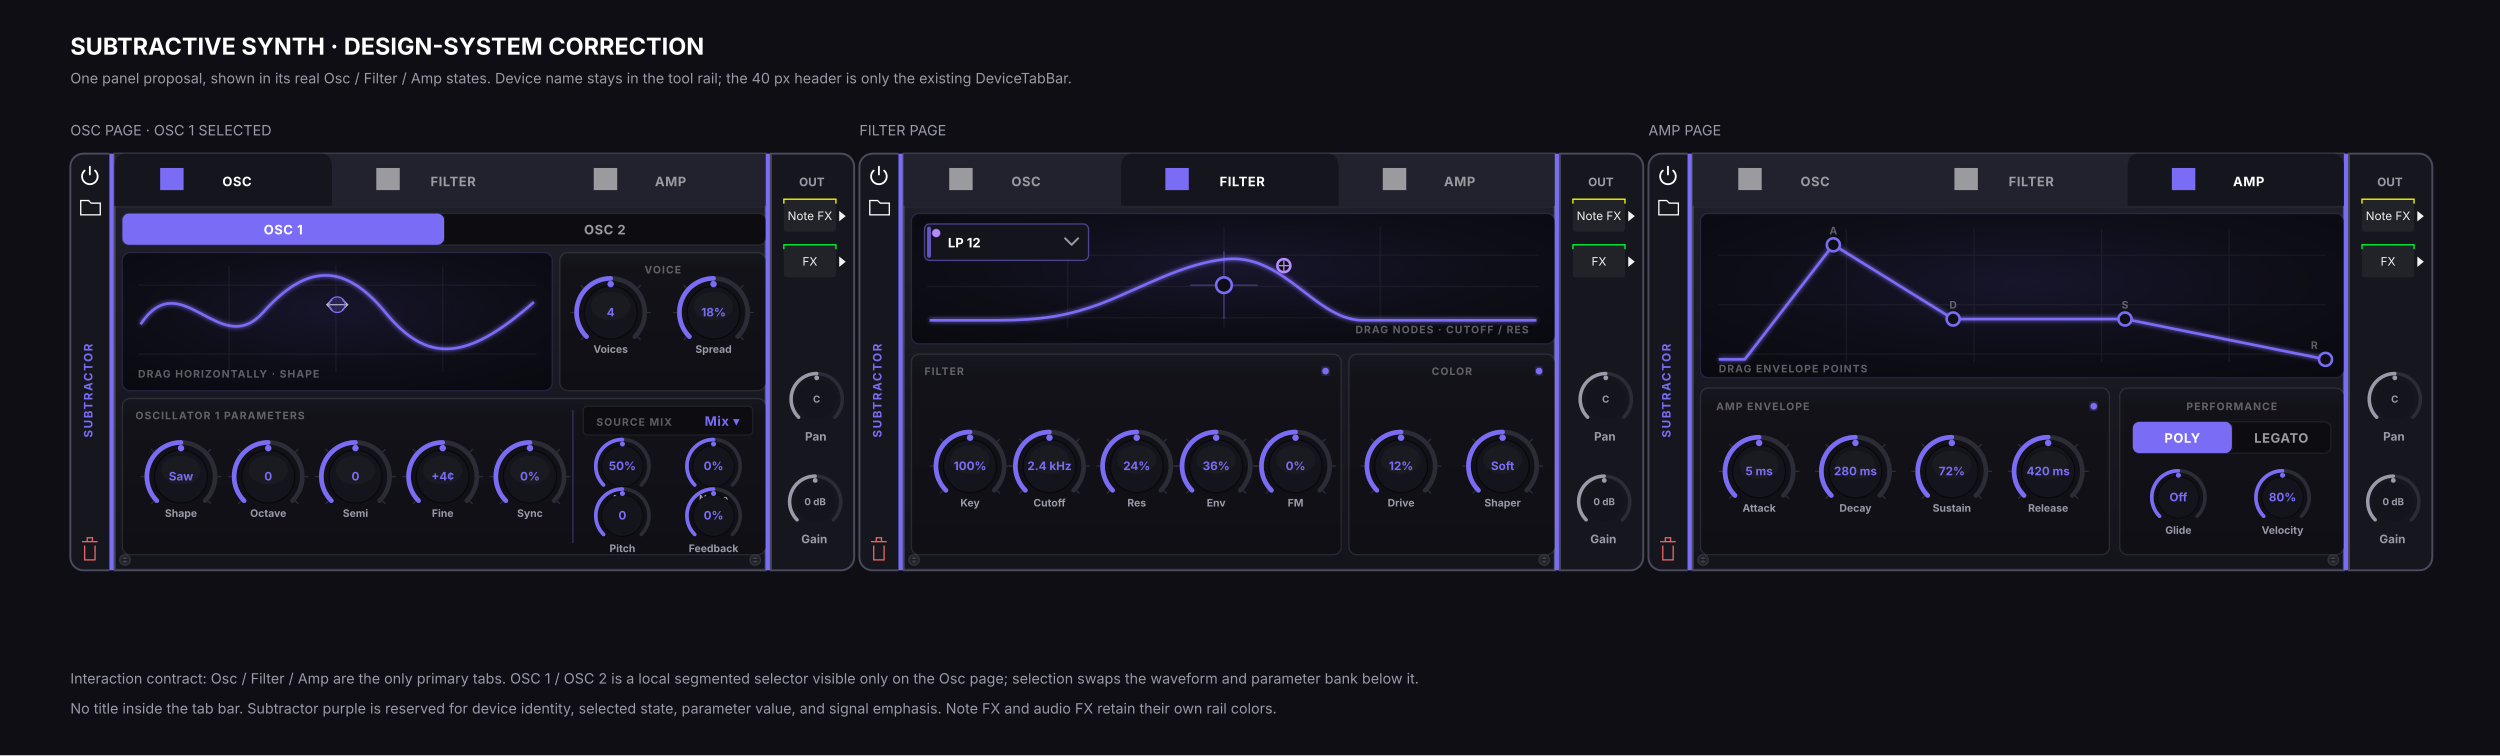
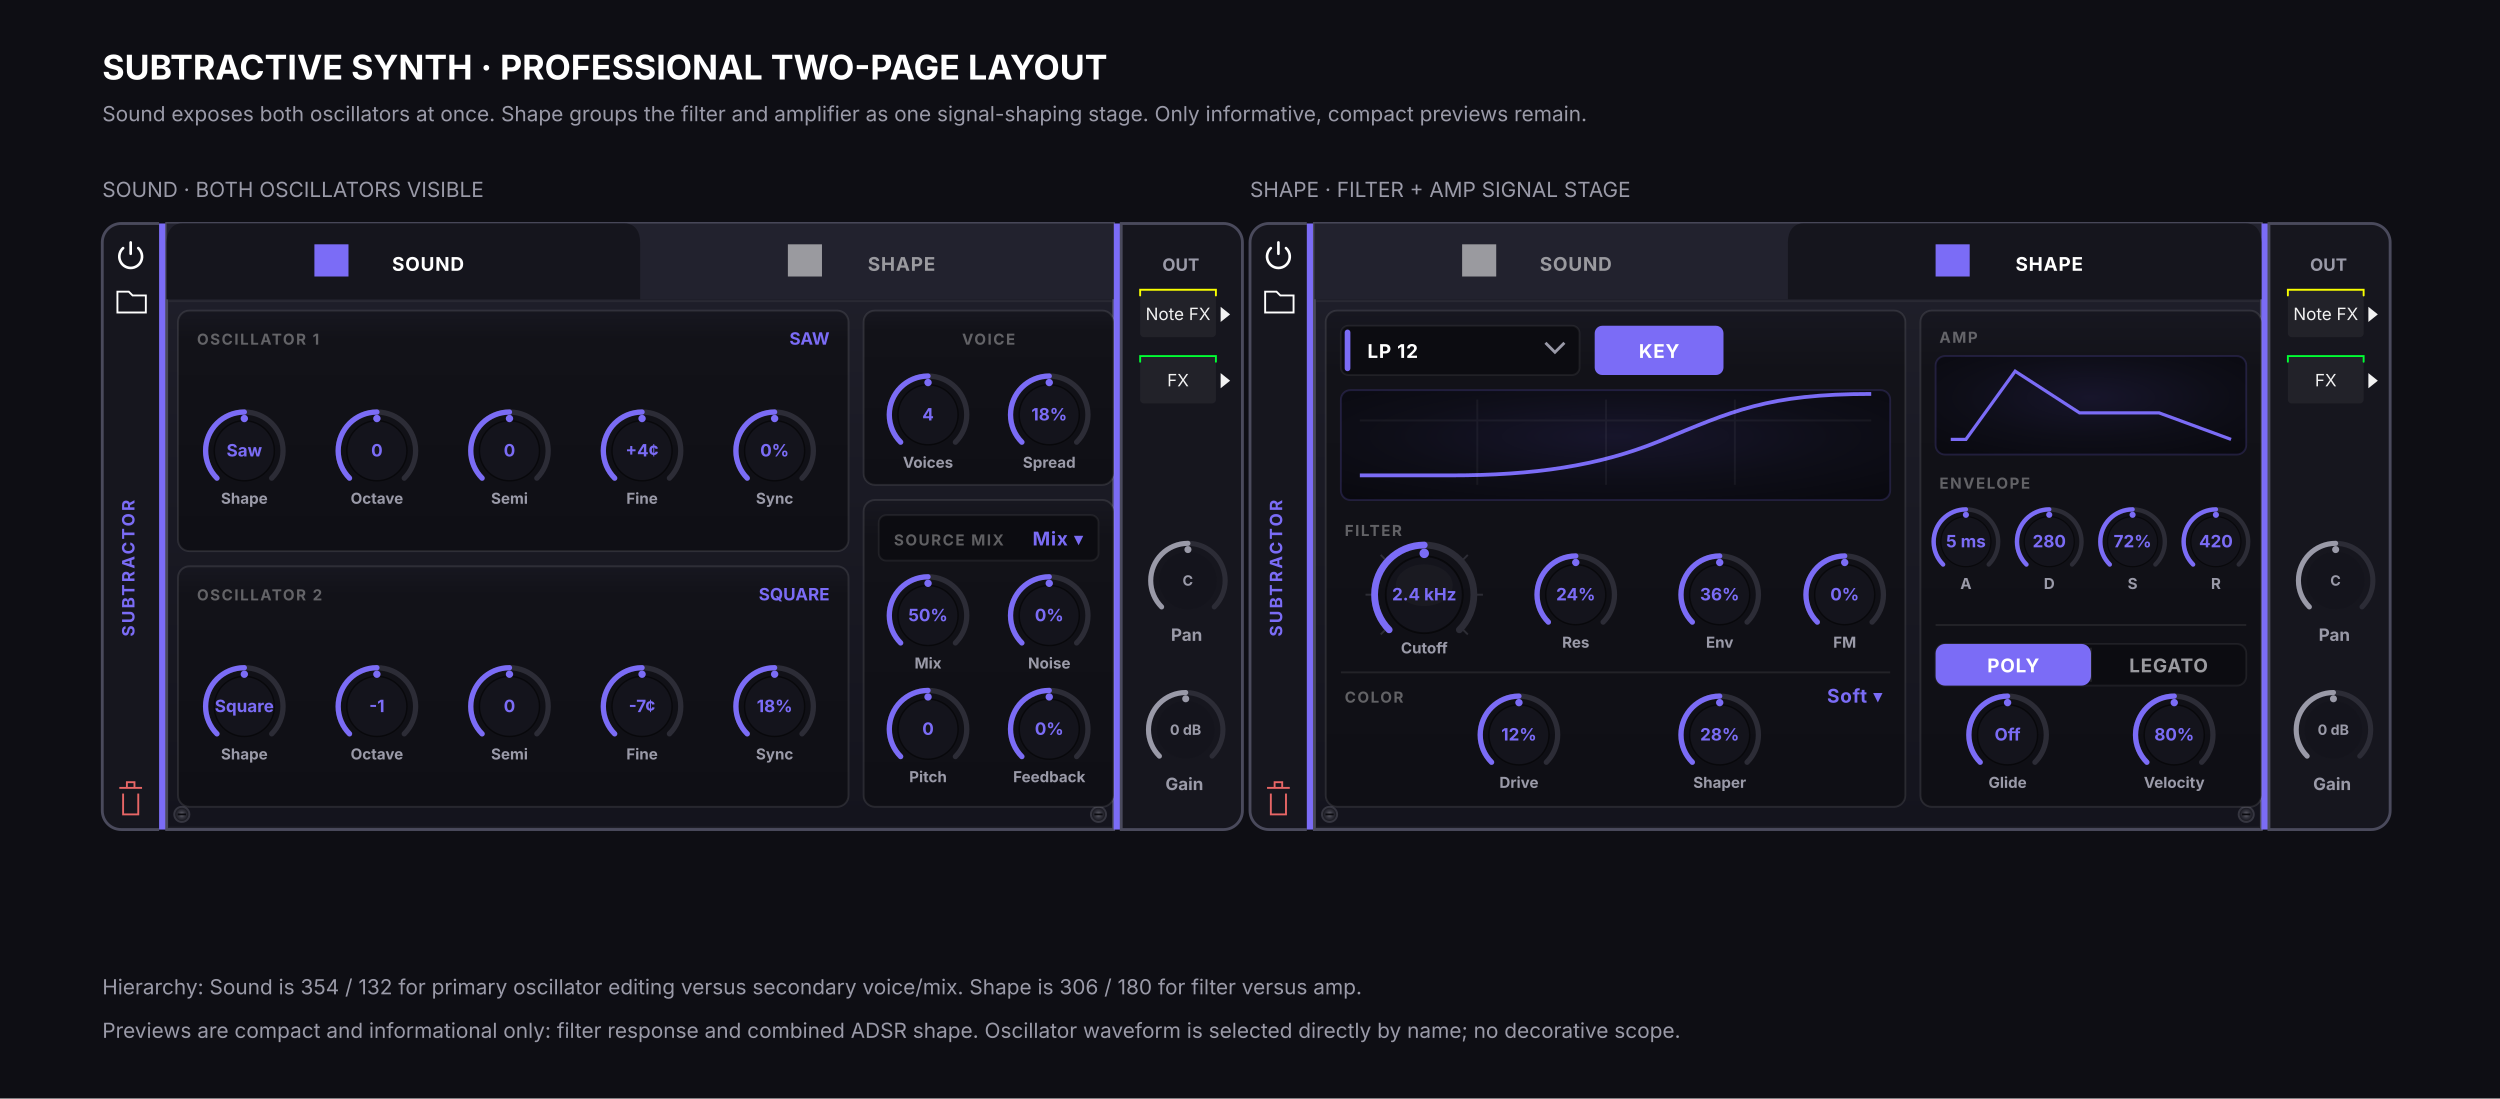
- <svg xmlns="http://www.w3.org/2000/svg" width="1920" height="580" viewBox="0 0 1920 580">
+ <svg xmlns="http://www.w3.org/2000/svg" width="1320" height="580" viewBox="0 0 1320 580">
  <defs>
    <linearGradient id="chassisSurface" x2="0" y2="1">
      <stop stop-color="#20202b" />
      <stop offset=".42" stop-color="#1a1a24" />
      <stop offset="1" stop-color="#14141d" />
    </linearGradient>
    <linearGradient id="recessedPanel" x2="0" y2="1">
      <stop stop-color="#171720" />
      <stop offset=".12" stop-color="#121218" />
      <stop offset="1" stop-color="#0f0f15" />
    </linearGradient>
    <radialGradient id="digitalScreen" cx="50%" cy="42%" r="75%">
      <stop stop-color="#17152b" />
      <stop offset=".55" stop-color="#0e0e18" />
      <stop offset="1" stop-color="#09090f" />
    </radialGradient>
    <radialGradient id="metalFastener">
      <stop stop-color="#6a6a75" />
      <stop offset=".45" stop-color="#34343e" />
      <stop offset="1" stop-color="#111118" />
    </radialGradient>
    <filter id="screenGlow" x="-10%" y="-20%" width="120%" height="140%">
      <feGaussianBlur stdDeviation="1.8" result="b" />
      <feMerge>
        <feMergeNode in="b" />
        <feMergeNode in="SourceGraphic" />
      </feMerge>
    </filter>
    <style>
      text{font-family:Inter,Arial,sans-serif}.pageTitle{font-size:18px;font-weight:700;fill:#fff}.caption{font-size:11px;fill:#9a9aa8}.railName{font-size:9px;font-weight:700;letter-spacing:1.2px;fill:#7b6cf6}.tab{font-size:10px;font-weight:700;letter-spacing:.4px}.section{font-size:8px;font-weight:700;letter-spacing:.8px;fill:#ffffff;fill-opacity:.34}.value{font-size:9px;font-weight:700;fill:#7b6cf6}.knobLabel{font-size:8px;font-weight:700;fill:#9a9aa8}.knob{fill:#14141c;stroke:#000;stroke-opacity:.55;stroke-width:1}.range{fill:none;stroke:#2c2c36;stroke-width:3.574;stroke-linecap:round}.arc{fill:none;stroke:#7b6cf6;stroke-width:3.574;stroke-linecap:round}.panel{fill:url(#recessedPanel);stroke:#fff;stroke-opacity:.10}.screen{fill:url(#digitalScreen);stroke:#7b6cf6;stroke-opacity:.18}.inactive{fill:#0c0c11;stroke:#fff;stroke-opacity:.07}.active{fill:#7b6cf6;stroke:none}.accentText{fill:#7b6cf6}.mutedText{fill:#9a9a9f}
    </style>
    <g id="knob">
      <path d="M-20-18l-3-3m43 3 3-3M-27 0h-4m58 0h4M-20 18l-3 3m43-3 3 3" stroke="#777784" stroke-opacity=".28" stroke-width="1" />
      <circle r="20.322" class="knob" />
      <ellipse cy="-5" rx="15" ry="11" fill="#fff" fill-opacity=".025" />
      <path d="M-18.535 18.535C-23.279 13.792-26.213 7.238-26.213 0-26.213-14.477-14.477-26.213 0-26.213S26.213-14.477 26.213 0c0 7.238-2.934 13.792-7.678 18.535" class="range" />
      <path d="M-18.535 18.535C-23.279 13.792-26.213 7.238-26.213 0-26.213-14.477-14.477-26.213 0-26.213" class="arc" />
      <circle cy="-21.822" r="2.5" fill="#7b6cf6" />
    </g>
    <g id="smallKnob" transform="scale(.78)">
      <circle r="20.322" class="knob" />
      <path d="M-18.535 18.535C-23.279 13.792-26.213 7.238-26.213 0-26.213-14.477-14.477-26.213 0-26.213S26.213-14.477 26.213 0c0 7.238-2.934 13.792-7.678 18.535" class="range" />
      <path d="M-18.535 18.535C-23.279 13.792-26.213 7.238-26.213 0-26.213-14.477-14.477-26.213 0-26.213" class="arc" />
      <circle cy="-21.822" r="2.5" fill="#7b6cf6" />
    </g>
+     <g id="miniKnob" transform="scale(.65)">
+       <circle r="20.322" class="knob" />
+       <path d="M-18.535 18.535C-23.279 13.792-26.213 7.238-26.213 0-26.213-14.477-14.477-26.213 0-26.213S26.213-14.477 26.213 0c0 7.238-2.934 13.792-7.678 18.535" class="range" />
+       <path d="M-18.535 18.535C-23.279 13.792-26.213 7.238-26.213 0-26.213-14.477-14.477-26.213 0-26.213" class="arc" />
+       <circle cy="-21.822" r="2.5" fill="#7b6cf6" />
+     </g>
    <g id="toolRail">
      <path d="M30 0H10A10 10 0 0 0 0 10v300a10 10 0 0 0 10 10h20" fill="#16161e" stroke="#4a4a5c" stroke-width="1.5" />
      <path d="M15 10v6m-4-3a6 6 0 1 0 8 0" fill="none" stroke="#fff" stroke-width="1.4" stroke-linecap="round" />
      <path d="M8 36h6l2 2h7v9H8z" fill="none" stroke="#fff" stroke-width="1" />
      <text class="railName" text-anchor="middle" transform="translate(17 182) rotate(-90)">SUBTRACTOR</text>
      <path d="M9 298h12m-10 3v11h8v-11m-6-3v-3h4v3" fill="none" stroke="#e86666" stroke-width="1" />
    </g>
    <g id="outputRail">
      <path d="M0 0h54a10 10 0 0 1 10 10v300a10 10 0 0 1-10 10H0z" fill="#16161e" stroke="#4a4a5c" stroke-width="1.5" />
      <text x="31.488" y="25" font-size="9" font-weight="bold" fill="#9a9aa8" text-anchor="middle">OUT</text>
      <g transform="translate(1.65452 238.2437)">
        <circle cx="32.405" cy="29.075" r="15.242" fill="#14141c" />
        <path d="M18.503 42.977C14.946 39.419 12.745 34.504 12.745 29.075 12.745 18.217 21.547 9.415 32.405 9.415c10.858 0 19.66 8.802 19.66 19.66 0 5.429-2.2 10.344-5.758 13.902" fill="none" stroke="#2c2c36" stroke-width="2.681" stroke-linecap="round" />
        <path d="M18.503 42.977C14.946 39.419 12.745 34.504 12.745 29.075c0-10.858 8.802-19.66 19.66-19.66" fill="none" stroke="#9a9aa8" stroke-width="2.681" stroke-linecap="round" />
        <text x="32.334" y="31.756" font-size="7.5" font-weight="bold" fill="#9a9aa8" text-anchor="middle">0 dB</text>
        <text x="31.704" y="60.924" font-size="9" font-weight="bold" fill="#9a9aa8" text-anchor="middle">Gain</text>
        <circle cx="32.405" cy="12.708" r="1.875" fill="#9a9aa8" />
      </g>
      <g transform="translate(2.824237 159.464)">
        <circle cx="32.405" cy="29.075" r="15.242" fill="#14141c" />
        <path d="M18.503 42.977C14.946 39.419 12.745 34.504 12.745 29.075 12.745 18.217 21.547 9.415 32.405 9.415c10.858 0 19.66 8.802 19.66 19.66 0 5.429-2.2 10.344-5.758 13.902" fill="none" stroke="#2c2c36" stroke-width="2.681" stroke-linecap="round" />
        <path d="M18.503 42.977C14.946 39.419 12.745 34.504 12.745 29.075c0-10.858 8.802-19.66 19.66-19.66" fill="none" stroke="#9a9aa8" stroke-width="2.681" stroke-linecap="round" />
        <text x="32.334" y="31.756" font-size="7.5" font-weight="bold" fill="#9a9aa8" text-anchor="middle">C</text>
        <text x="31.704" y="60.924" font-size="9" font-weight="bold" fill="#9a9aa8" text-anchor="middle">Pan</text>
        <circle cx="32.405" cy="12.708" r="1.875" fill="#9a9aa8" />
      </g>
      <g>
        <rect x="10" y="35" width="40" height="25" rx="2" fill="#222229" />
        <text x="30" y="51" font-size="9" fill="#f2f2f2" text-anchor="middle">Note FX</text>
        <path d="M10 38v-3h40v3" fill="none" stroke="#f9ff00" stroke-width="1" stroke-linecap="round" />
        <path d="m57.5 48-5-4v8z" fill="#f2f2f2" />
      </g>
      <g>
        <rect x="10" y="70" width="40" height="25" rx="2" fill="#222229" />
        <text x="30" y="86" font-size="9" fill="#f2f2f2" text-anchor="middle">FX</text>
        <path d="M10 73v-3h40v3" fill="none" stroke="#00ff33" stroke-width="1" stroke-linecap="round" />
        <path d="m57.5 83-5-4v8z" fill="#f2f2f2" />
      </g>
    </g>
    <g id="tabBarBase">
      <rect width="500" height="40" fill="#22222e" />
    </g>
    <g id="oscTabs">
      <use href="#tabBarBase" />
      <path d="M8 0h151c5 0 8 4 8 10v30H0V10C0 4 3 0 8 0z" fill="#15151d" />
      <rect x="35" y="11" width="18" height="17" fill="#7b6cf6" />
      <text x="94" y="25" text-anchor="middle" class="tab" fill="#fff">OSC</text>
      <rect x="201" y="11" width="18" height="17" fill="#9a9a9f" />
      <text x="260" y="25" text-anchor="middle" class="tab mutedText">FILTER</text>
      <rect x="368" y="11" width="18" height="17" fill="#9a9a9f" />
      <text x="427" y="25" text-anchor="middle" class="tab mutedText">AMP</text>
    </g>
    <g id="filterTabs">
      <use href="#tabBarBase" />
      <path d="M175 0h151c5 0 8 4 8 10v30H167V10c0-6 3-10 8-10z" fill="#15151d" />
      <rect x="35" y="11" width="18" height="17" fill="#9a9a9f" />
      <text x="94" y="25" text-anchor="middle" class="tab mutedText">OSC</text>
      <rect x="201" y="11" width="18" height="17" fill="#7b6cf6" />
      <text x="260" y="25" text-anchor="middle" class="tab" fill="#fff">FILTER</text>
      <rect x="368" y="11" width="18" height="17" fill="#9a9a9f" />
      <text x="427" y="25" text-anchor="middle" class="tab mutedText">AMP</text>
    </g>
    <g id="ampTabs">
      <use href="#tabBarBase" />
      <path d="M342 0h150c5 0 8 4 8 10v30H334V10c0-6 3-10 8-10z" fill="#15151d" />
      <rect x="35" y="11" width="18" height="17" fill="#9a9a9f" />
      <text x="94" y="25" text-anchor="middle" class="tab mutedText">OSC</text>
      <rect x="201" y="11" width="18" height="17" fill="#9a9a9f" />
      <text x="260" y="25" text-anchor="middle" class="tab mutedText">FILTER</text>
      <rect x="368" y="11" width="18" height="17" fill="#7b6cf6" />
      <text x="427" y="25" text-anchor="middle" class="tab" fill="#fff">AMP</text>
    </g>
+     <g id="soundTabs">
+       <use href="#tabBarBase" />
+       <path d="M8 0h234c5 0 8 4 8 10v30H0V10C0 4 3 0 8 0z" fill="#15151d" />
+       <rect x="78" y="11" width="18" height="17" fill="#7b6cf6" />
+       <text x="138" y="25" text-anchor="middle" class="tab" fill="#fff">SOUND</text>
+       <rect x="328" y="11" width="18" height="17" fill="#9a9a9f" />
+       <text x="388" y="25" text-anchor="middle" class="tab mutedText">SHAPE</text>
+     </g>
+     <g id="shapeTabs">
+       <use href="#tabBarBase" />
+       <path d="M258 0h234c5 0 8 4 8 10v30H250V10c0-6 3-10 8-10z" fill="#15151d" />
+       <rect x="78" y="11" width="18" height="17" fill="#9a9a9f" />
+       <text x="138" y="25" text-anchor="middle" class="tab mutedText">SOUND</text>
+       <rect x="328" y="11" width="18" height="17" fill="#7b6cf6" />
+       <text x="388" y="25" text-anchor="middle" class="tab" fill="#fff">SHAPE</text>
+     </g>
    <g id="fastener">
      <circle r="4" fill="url(#metalFastener)" stroke="#777784" stroke-opacity=".35" />
      <path d="M-2.2 0h4.4" stroke="#0b0b10" stroke-width="1" />
    </g>
    <g id="shell">
      <use href="#toolRail" />
      <rect x="30" width="4" height="320" fill="#7b6cf6" />
      <rect x="34" width="500" height="320" fill="url(#chassisSurface)" stroke="#4a4a5c" stroke-width="1.5" />
      <path d="M35 319h498M35 41h498" stroke="#fff" stroke-opacity=".05" />
      <use href="#fastener" x="42" y="312" />
      <use href="#fastener" x="526" y="312" />
      <rect x="534" width="4" height="320" fill="#7b6cf6" />
      <use href="#outputRail" x="538" />
    </g>
  </defs>
  <rect width="1920" height="580" fill="#0e0e14" />
-   <text x="54" y="42" class="pageTitle">SUBTRACTIVE SYNTH · DESIGN-SYSTEM CORRECTION</text>
-   <text x="54" y="64" class="caption">One panel proposal, shown in its real Osc / Filter / Amp states. Device name stays in the tool rail; the 40 px header is only the existing DeviceTabBar.</text>
-   <g transform="translate(54 118)">
+   <text x="54" y="42" class="pageTitle">SUBTRACTIVE SYNTH · PROFESSIONAL TWO-PAGE LAYOUT</text>
+   <text x="54" y="64" class="caption">Sound exposes both oscillators at once. Shape groups the filter and amplifier as one signal-shaping stage. Only informative, compact previews remain.</text>
+   <g display="none" transform="translate(54 118)">
    <text y="-14" class="caption">OSC PAGE · OSC 1 SELECTED</text>
    <use href="#shell" />
    <g transform="translate(34)">
      <use href="#oscTabs" />
      <g transform="translate(6 46)">
        <rect width="494" height="24" rx="5" class="inactive" />
        <rect width="247" height="24" rx="5" class="active" />
        <path d="M247 2v20" stroke="#fff" stroke-opacity=".10" />
        <text x="123.5" y="16" text-anchor="middle" class="tab" fill="#fff">OSC 1</text>
        <text x="370.5" y="16" text-anchor="middle" class="tab mutedText">OSC 2</text>
        <rect y="30" width="330" height="106" rx="6" class="screen" />
        <path d="M14 85C45 38 75 113 108 76s62-39 94 0 62 38 114-8" fill="none" stroke="#7b6cf6" stroke-width="2" filter="url(#screenGlow)" />
        <path d="M12 55h306M12 108h306M82 40v82m82-82v82m82-82v82" stroke="#fff" stroke-opacity=".05" />
        <path d="M157 70h16m-4-4 4 4-4 4m-8-8-4 4 4 4" fill="none" stroke="#fff" stroke-opacity=".7" stroke-width="1" />
        <circle cx="165" cy="70" r="6" fill="#7b6cf6" fill-opacity=".18" stroke="#7b6cf6" />
        <text x="12" y="126" class="section">DRAG HORIZONTALLY · SHAPE</text>
        <rect x="336" y="30" width="158" height="106" rx="6" class="panel" />
        <text x="415" y="46" text-anchor="middle" class="section">VOICE</text>
        <g transform="translate(375 76)">
          <use href="#knob" />
          <text y="3" text-anchor="middle" class="value">4</text>
          <text y="31" text-anchor="middle" class="knobLabel">Voices</text>
        </g>
        <g transform="translate(454 76)">
          <use href="#knob" />
          <text y="3" text-anchor="middle" class="value">18%</text>
          <text y="31" text-anchor="middle" class="knobLabel">Spread</text>
        </g>
        <rect y="142" width="494" height="120" rx="6" class="panel" />
        <text x="10" y="158" class="section">OSCILLATOR 1 PARAMETERS</text>
        <g transform="translate(45 202)">
          <use href="#knob" />
          <text y="3" text-anchor="middle" class="value">Saw</text>
          <text y="31" text-anchor="middle" class="knobLabel">Shape</text>
        </g>
        <g transform="translate(112 202)">
          <use href="#knob" />
          <text y="3" text-anchor="middle" class="value">0</text>
          <text y="31" text-anchor="middle" class="knobLabel">Octave</text>
        </g>
        <g transform="translate(179 202)">
          <use href="#knob" />
          <text y="3" text-anchor="middle" class="value">0</text>
          <text y="31" text-anchor="middle" class="knobLabel">Semi</text>
        </g>
        <g transform="translate(246 202)">
          <use href="#knob" />
          <text y="3" text-anchor="middle" class="value">+4¢</text>
          <text y="31" text-anchor="middle" class="knobLabel">Fine</text>
        </g>
        <g transform="translate(313 202)">
          <use href="#knob" />
          <text y="3" text-anchor="middle" class="value">0%</text>
          <text y="31" text-anchor="middle" class="knobLabel">Sync</text>
        </g>
        <path d="M346 151v102" stroke="#7b6cf6" stroke-opacity=".35" />
        <rect x="354" y="148" width="130" height="22" rx="3" class="inactive" />
        <text x="364" y="163" class="section">SOURCE MIX</text>
        <text x="474" y="163" text-anchor="end" class="tab accentText">Mix ▾</text>
        <g transform="translate(384 194)">
          <use href="#smallKnob" />
          <text y="3" text-anchor="middle" class="value">50%</text>
          <text y="28" text-anchor="middle" class="knobLabel">Mix</text>
        </g>
        <g transform="translate(454 194)">
          <use href="#smallKnob" />
          <text y="3" text-anchor="middle" class="value">0%</text>
          <text y="28" text-anchor="middle" class="knobLabel">Noise</text>
        </g>
        <g transform="translate(384 232)">
          <use href="#smallKnob" />
          <text y="3" text-anchor="middle" class="value">0</text>
          <text y="28" text-anchor="middle" class="knobLabel">Pitch</text>
        </g>
        <g transform="translate(454 232)">
          <use href="#smallKnob" />
          <text y="3" text-anchor="middle" class="value">0%</text>
          <text y="28" text-anchor="middle" class="knobLabel">Feedback</text>
        </g>
      </g>
    </g>
  </g>
-   <g transform="translate(660 118)">
+   <g display="none" transform="translate(660 118)">
    <text y="-14" class="caption">FILTER PAGE</text>
    <use href="#shell" />
    <g transform="translate(34)">
      <use href="#filterTabs" />
      <g transform="translate(6 46)">
        <rect width="494" height="100" rx="6" class="screen" />
        <path d="M14 82h52c35 0 56-4 80-13 31-12 63-31 96-34 44-4 67 45 103 47h135" fill="none" stroke="#7b6cf6" stroke-width="2" filter="url(#screenGlow)" />
        <path d="M12 32h470M12 56h470M12 80h470M120 10v78m120-78v78m120-78v78" stroke="#fff" stroke-opacity=".05" />
        <path d="M240 29v52M214 55h52" stroke="#7b6cf6" stroke-opacity=".45" />
        <circle cx="240" cy="55" r="6" fill="#0e0e14" stroke="#7b6cf6" stroke-width="2" />
        <circle cx="286" cy="40" r="5" fill="#0e0e14" stroke="#b48cff" stroke-width="2" />
        <path d="m282 40h8m-4-4v8" stroke="#b48cff" />
        <text x="474" y="92" text-anchor="end" class="section">DRAG NODES · CUTOFF / RES</text>
        <g transform="translate(10 8)">
          <rect width="126" height="28" rx="4" fill="#14141c" stroke="#7b6cf6" stroke-opacity=".55" />
          <rect x="2" y="2" width="3" height="24" rx="1.5" fill="#7b6cf6" fill-opacity=".75" />
          <circle cx="9" cy="7" r="3.5" fill="#b48cff" stroke="#000" stroke-opacity=".5" />
          <text x="18" y="18" font-size="10" font-weight="700" fill="#fff">LP 12</text>
          <path d="m108 11 5 5 5-5" fill="none" stroke="#9a9aa8" stroke-width="1.5" stroke-linecap="round" stroke-linejoin="round" />
        </g>
        <rect y="108" width="330" height="154" rx="6" class="panel" />
        <text x="10" y="124" class="section">FILTER</text>
        <circle cx="318" cy="121" r="2.5" fill="#7b6cf6" filter="url(#screenGlow)" />
        <g transform="translate(45 194)">
          <use href="#knob" />
          <text y="3" text-anchor="middle" class="value">100%</text>
          <text y="31" text-anchor="middle" class="knobLabel">Key</text>
        </g>
        <g transform="translate(106 194)">
          <use href="#knob" />
          <text y="3" text-anchor="middle" class="value">2.4 kHz</text>
          <text y="31" text-anchor="middle" class="knobLabel">Cutoff</text>
        </g>
        <g transform="translate(173 194)">
          <use href="#knob" />
          <text y="3" text-anchor="middle" class="value">24%</text>
          <text y="31" text-anchor="middle" class="knobLabel">Res</text>
        </g>
        <g transform="translate(234 194)">
          <use href="#knob" />
          <text y="3" text-anchor="middle" class="value">36%</text>
          <text y="31" text-anchor="middle" class="knobLabel">Env</text>
        </g>
        <g transform="translate(295 194)">
          <use href="#knob" />
          <text y="3" text-anchor="middle" class="value">0%</text>
          <text y="31" text-anchor="middle" class="knobLabel">FM</text>
        </g>
        <rect x="336" y="108" width="158" height="154" rx="6" class="panel" />
        <text x="415" y="124" text-anchor="middle" class="section">COLOR</text>
        <circle cx="482" cy="121" r="2.5" fill="#7b6cf6" filter="url(#screenGlow)" />
        <g transform="translate(376 194)">
          <use href="#knob" />
          <text y="3" text-anchor="middle" class="value">12%</text>
          <text y="31" text-anchor="middle" class="knobLabel">Drive</text>
        </g>
        <g transform="translate(454 194)">
          <use href="#knob" />
          <text y="3" text-anchor="middle" class="value">Soft</text>
          <text y="31" text-anchor="middle" class="knobLabel">Shaper</text>
        </g>
      </g>
    </g>
  </g>
-   <g transform="translate(1266 118)">
+   <g display="none" transform="translate(1266 118)">
    <text y="-14" class="caption">AMP PAGE</text>
    <use href="#shell" />
    <g transform="translate(34)">
      <use href="#ampTabs" />
      <g transform="translate(6 46)">
        <rect width="494" height="126" rx="6" class="screen" />
        <path d="M14 112h20l68-88 92 57h132l154 31" fill="none" stroke="#7b6cf6" stroke-width="2" filter="url(#screenGlow)" />
        <path d="M14 32h466M14 70h466M14 108h466M112 12v102m98-102v102m98-102v102m98-102v102" stroke="#fff" stroke-opacity=".05" />
        <g fill="#0e0e14" stroke="#7b6cf6" stroke-width="2">
          <circle cx="102" cy="24" r="5" />
          <circle cx="194" cy="81" r="5" />
          <circle cx="326" cy="81" r="5" />
          <circle cx="480" cy="112" r="5" />
        </g>
        <text x="102" y="16" text-anchor="middle" class="section">A</text>
        <text x="194" y="73" text-anchor="middle" class="section">D</text>
        <text x="326" y="73" text-anchor="middle" class="section">S</text>
        <text x="474" y="104" text-anchor="end" class="section">R</text>
        <text x="14" y="122" class="section">DRAG ENVELOPE POINTS</text>
        <rect y="134" width="314" height="128" rx="6" class="panel" />
        <text x="12" y="151" class="section">AMP ENVELOPE</text>
        <circle cx="302" cy="148" r="2.5" fill="#7b6cf6" filter="url(#screenGlow)" />
        <g transform="translate(45 198)">
          <use href="#knob" />
          <text y="3" text-anchor="middle" class="value">5 ms</text>
          <text y="31" text-anchor="middle" class="knobLabel">Attack</text>
        </g>
        <g transform="translate(119 198)">
          <use href="#knob" />
          <text y="3" text-anchor="middle" class="value">280 ms</text>
          <text y="31" text-anchor="middle" class="knobLabel">Decay</text>
        </g>
        <g transform="translate(193 198)">
          <use href="#knob" />
          <text y="3" text-anchor="middle" class="value">72%</text>
          <text y="31" text-anchor="middle" class="knobLabel">Sustain</text>
        </g>
        <g transform="translate(267 198)">
          <use href="#knob" />
          <text y="3" text-anchor="middle" class="value">420 ms</text>
          <text y="31" text-anchor="middle" class="knobLabel">Release</text>
        </g>
        <rect x="322" y="134" width="172" height="128" rx="6" class="panel" />
        <text x="408" y="151" text-anchor="middle" class="section">PERFORMANCE</text>
        <rect x="332" y="160" width="152" height="24" rx="5" class="inactive" />
        <rect x="332" y="160" width="76" height="24" rx="5" class="active" />
        <path d="M408 162v20" stroke="#fff" stroke-opacity=".10" />
        <text x="370" y="176" text-anchor="middle" class="tab" fill="#fff">POLY</text>
        <text x="446" y="176" text-anchor="middle" class="tab mutedText">LEGATO</text>
        <g transform="translate(367 218)">
          <use href="#smallKnob" />
          <text y="3" text-anchor="middle" class="value">Off</text>
          <text y="28" text-anchor="middle" class="knobLabel">Glide</text>
        </g>
        <g transform="translate(447 218)">
          <use href="#smallKnob" />
          <text y="3" text-anchor="middle" class="value">80%</text>
          <text y="28" text-anchor="middle" class="knobLabel">Velocity</text>
        </g>
      </g>
    </g>
  </g>
-   <text x="54" y="525" class="caption">Interaction contract: Osc / Filter / Amp are the only primary tabs. OSC 1 / OSC 2 is a local segmented selector visible only on the Osc page; selection swaps the waveform and parameter bank below it.</text>
-   <text x="54" y="548" class="caption">No title inside the tab bar. Subtractor purple is reserved for device identity, selected state, parameter value, and signal emphasis. Note FX and audio FX retain their own rail colors.</text>
+   <g transform="translate(54 118)">
+     <text y="-14" class="caption">SOUND · BOTH OSCILLATORS VISIBLE</text>
+     <use href="#shell" />
+     <g transform="translate(34)">
+       <use href="#soundTabs" />
+       <g transform="translate(6 46)">
+         <rect width="354" height="127" rx="6" class="panel" />
+         <text x="10" y="18" class="section">OSCILLATOR 1</text>
+         <text x="344" y="18" text-anchor="end" class="value">SAW</text>
+         <g transform="translate(35 74)">
+           <use href="#smallKnob" />
+           <text y="3" text-anchor="middle" class="value">Saw</text>
+           <text y="28" text-anchor="middle" class="knobLabel">Shape</text>
+         </g>
+         <g transform="translate(105 74)">
+           <use href="#smallKnob" />
+           <text y="3" text-anchor="middle" class="value">0</text>
+           <text y="28" text-anchor="middle" class="knobLabel">Octave</text>
+         </g>
+         <g transform="translate(175 74)">
+           <use href="#smallKnob" />
+           <text y="3" text-anchor="middle" class="value">0</text>
+           <text y="28" text-anchor="middle" class="knobLabel">Semi</text>
+         </g>
+         <g transform="translate(245 74)">
+           <use href="#smallKnob" />
+           <text y="3" text-anchor="middle" class="value">+4¢</text>
+           <text y="28" text-anchor="middle" class="knobLabel">Fine</text>
+         </g>
+         <g transform="translate(315 74)">
+           <use href="#smallKnob" />
+           <text y="3" text-anchor="middle" class="value">0%</text>
+           <text y="28" text-anchor="middle" class="knobLabel">Sync</text>
+         </g>
+         <rect y="135" width="354" height="127" rx="6" class="panel" />
+         <text x="10" y="153" class="section">OSCILLATOR 2</text>
+         <text x="344" y="153" text-anchor="end" class="value">SQUARE</text>
+         <g transform="translate(35 209)">
+           <use href="#smallKnob" />
+           <text y="3" text-anchor="middle" class="value">Square</text>
+           <text y="28" text-anchor="middle" class="knobLabel">Shape</text>
+         </g>
+         <g transform="translate(105 209)">
+           <use href="#smallKnob" />
+           <text y="3" text-anchor="middle" class="value">-1</text>
+           <text y="28" text-anchor="middle" class="knobLabel">Octave</text>
+         </g>
+         <g transform="translate(175 209)">
+           <use href="#smallKnob" />
+           <text y="3" text-anchor="middle" class="value">0</text>
+           <text y="28" text-anchor="middle" class="knobLabel">Semi</text>
+         </g>
+         <g transform="translate(245 209)">
+           <use href="#smallKnob" />
+           <text y="3" text-anchor="middle" class="value">-7¢</text>
+           <text y="28" text-anchor="middle" class="knobLabel">Fine</text>
+         </g>
+         <g transform="translate(315 209)">
+           <use href="#smallKnob" />
+           <text y="3" text-anchor="middle" class="value">18%</text>
+           <text y="28" text-anchor="middle" class="knobLabel">Sync</text>
+         </g>
+         <rect x="362" width="132" height="92" rx="6" class="panel" />
+         <text x="428" y="18" text-anchor="middle" class="section">VOICE</text>
+         <g transform="translate(396 55)">
+           <use href="#smallKnob" />
+           <text y="3" text-anchor="middle" class="value">4</text>
+           <text y="28" text-anchor="middle" class="knobLabel">Voices</text>
+         </g>
+         <g transform="translate(460 55)">
+           <use href="#smallKnob" />
+           <text y="3" text-anchor="middle" class="value">18%</text>
+           <text y="28" text-anchor="middle" class="knobLabel">Spread</text>
+         </g>
+         <rect x="362" y="100" width="132" height="162" rx="6" class="panel" />
+         <g transform="translate(370 108)">
+           <rect width="116" height="24" rx="4" class="inactive" />
+           <text x="8" y="16" class="section">SOURCE MIX</text>
+           <text x="108" y="16" text-anchor="end" class="tab accentText">Mix ▾</text>
+         </g>
+         <g transform="translate(396 161)">
+           <use href="#smallKnob" />
+           <text y="3" text-anchor="middle" class="value">50%</text>
+           <text y="28" text-anchor="middle" class="knobLabel">Mix</text>
+         </g>
+         <g transform="translate(460 161)">
+           <use href="#smallKnob" />
+           <text y="3" text-anchor="middle" class="value">0%</text>
+           <text y="28" text-anchor="middle" class="knobLabel">Noise</text>
+         </g>
+         <g transform="translate(396 221)">
+           <use href="#smallKnob" />
+           <text y="3" text-anchor="middle" class="value">0</text>
+           <text y="28" text-anchor="middle" class="knobLabel">Pitch</text>
+         </g>
+         <g transform="translate(460 221)">
+           <use href="#smallKnob" />
+           <text y="3" text-anchor="middle" class="value">0%</text>
+           <text y="28" text-anchor="middle" class="knobLabel">Feedback</text>
+         </g>
+       </g>
+     </g>
+   </g>
+   <g transform="translate(660 118)">
+     <text y="-14" class="caption">SHAPE · FILTER + AMP SIGNAL STAGE</text>
+     <use href="#shell" />
+     <g transform="translate(34)">
+       <use href="#shapeTabs" />
+       <g transform="translate(6 46)">
+         <rect width="306" height="262" rx="6" class="panel" />
+         <g transform="translate(8 8)">
+           <rect width="126" height="26" rx="4" class="inactive" />
+           <rect x="2" y="2" width="3" height="22" rx="1.5" fill="#7b6cf6" />
+           <text x="14" y="17" class="tab" fill="#fff">LP 12</text>
+           <path d="m108 9 5 5 5-5" fill="none" stroke="#9a9aa8" stroke-width="1.5" />
+         </g>
+         <rect x="142" y="8" width="68" height="26" rx="4" class="active" />
+         <text x="176" y="25" text-anchor="middle" class="tab" fill="#fff">KEY</text>
+         <rect x="8" y="42" width="290" height="58" rx="5" class="screen" />
+         <path d="M18 87h48c44 0 78-5 110-18 39-16 57-25 112-25" fill="none" stroke="#7b6cf6" stroke-width="2" />
+         <path d="M18 58h270M80 47v45m68-45v45m68-45v45" stroke="#fff" stroke-opacity=".05" />
+         <text x="10" y="119" class="section">FILTER</text>
+         <g transform="translate(52 150)">
+           <use href="#knob" />
+           <text y="3" text-anchor="middle" class="value">2.4 kHz</text>
+           <text y="31" text-anchor="middle" class="knobLabel">Cutoff</text>
+         </g>
+         <g transform="translate(132 150)">
+           <use href="#smallKnob" />
+           <text y="3" text-anchor="middle" class="value">24%</text>
+           <text y="28" text-anchor="middle" class="knobLabel">Res</text>
+         </g>
+         <g transform="translate(208 150)">
+           <use href="#smallKnob" />
+           <text y="3" text-anchor="middle" class="value">36%</text>
+           <text y="28" text-anchor="middle" class="knobLabel">Env</text>
+         </g>
+         <g transform="translate(274 150)">
+           <use href="#smallKnob" />
+           <text y="3" text-anchor="middle" class="value">0%</text>
+           <text y="28" text-anchor="middle" class="knobLabel">FM</text>
+         </g>
+         <path d="M8 191h290" stroke="#fff" stroke-opacity=".08" />
+         <text x="10" y="207" class="section">COLOR</text>
+         <text x="294" y="207" text-anchor="end" class="tab accentText">Soft ▾</text>
+         <g transform="translate(102 224)">
+           <use href="#smallKnob" />
+           <text y="3" text-anchor="middle" class="value">12%</text>
+           <text y="28" text-anchor="middle" class="knobLabel">Drive</text>
+         </g>
+         <g transform="translate(208 224)">
+           <use href="#smallKnob" />
+           <text y="3" text-anchor="middle" class="value">28%</text>
+           <text y="28" text-anchor="middle" class="knobLabel">Shaper</text>
+         </g>
+         <rect x="314" width="180" height="262" rx="6" class="panel" />
+         <text x="324" y="17" class="section">AMP</text>
+         <rect x="322" y="24" width="164" height="52" rx="5" class="screen" />
+         <path d="M330 68h8l26-36 34 22h42l38 14" fill="none" stroke="#7b6cf6" stroke-width="1.7" />
+         <text x="324" y="94" class="section">ENVELOPE</text>
+         <g transform="translate(338 122)">
+           <use href="#miniKnob" />
+           <text y="3" text-anchor="middle" class="value">5 ms</text>
+           <text y="25" text-anchor="middle" class="knobLabel">A</text>
+         </g>
+         <g transform="translate(382 122)">
+           <use href="#miniKnob" />
+           <text y="3" text-anchor="middle" class="value">280</text>
+           <text y="25" text-anchor="middle" class="knobLabel">D</text>
+         </g>
+         <g transform="translate(426 122)">
+           <use href="#miniKnob" />
+           <text y="3" text-anchor="middle" class="value">72%</text>
+           <text y="25" text-anchor="middle" class="knobLabel">S</text>
+         </g>
+         <g transform="translate(470 122)">
+           <use href="#miniKnob" />
+           <text y="3" text-anchor="middle" class="value">420</text>
+           <text y="25" text-anchor="middle" class="knobLabel">R</text>
+         </g>
+         <path d="M322 166h164" stroke="#fff" stroke-opacity=".08" />
+         <rect x="322" y="176" width="164" height="22" rx="5" class="inactive" />
+         <rect x="322" y="176" width="82" height="22" rx="5" class="active" />
+         <path d="M404 178v18" stroke="#fff" stroke-opacity=".10" />
+         <text x="363" y="191" text-anchor="middle" class="tab" fill="#fff">POLY</text>
+         <text x="445" y="191" text-anchor="middle" class="tab mutedText">LEGATO</text>
+         <g transform="translate(360 224)">
+           <use href="#smallKnob" />
+           <text y="3" text-anchor="middle" class="value">Off</text>
+           <text y="28" text-anchor="middle" class="knobLabel">Glide</text>
+         </g>
+         <g transform="translate(448 224)">
+           <use href="#smallKnob" />
+           <text y="3" text-anchor="middle" class="value">80%</text>
+           <text y="28" text-anchor="middle" class="knobLabel">Velocity</text>
+         </g>
+       </g>
+     </g>
+   </g>
+   <text x="54" y="525" class="caption">Hierarchy: Sound is 354 / 132 for primary oscillator editing versus secondary voice/mix. Shape is 306 / 180 for filter versus amp.</text>
+   <text x="54" y="548" class="caption">Previews are compact and informational only: filter response and combined ADSR shape. Oscillator waveform is selected directly by name; no decorative scope.</text>
</svg>
